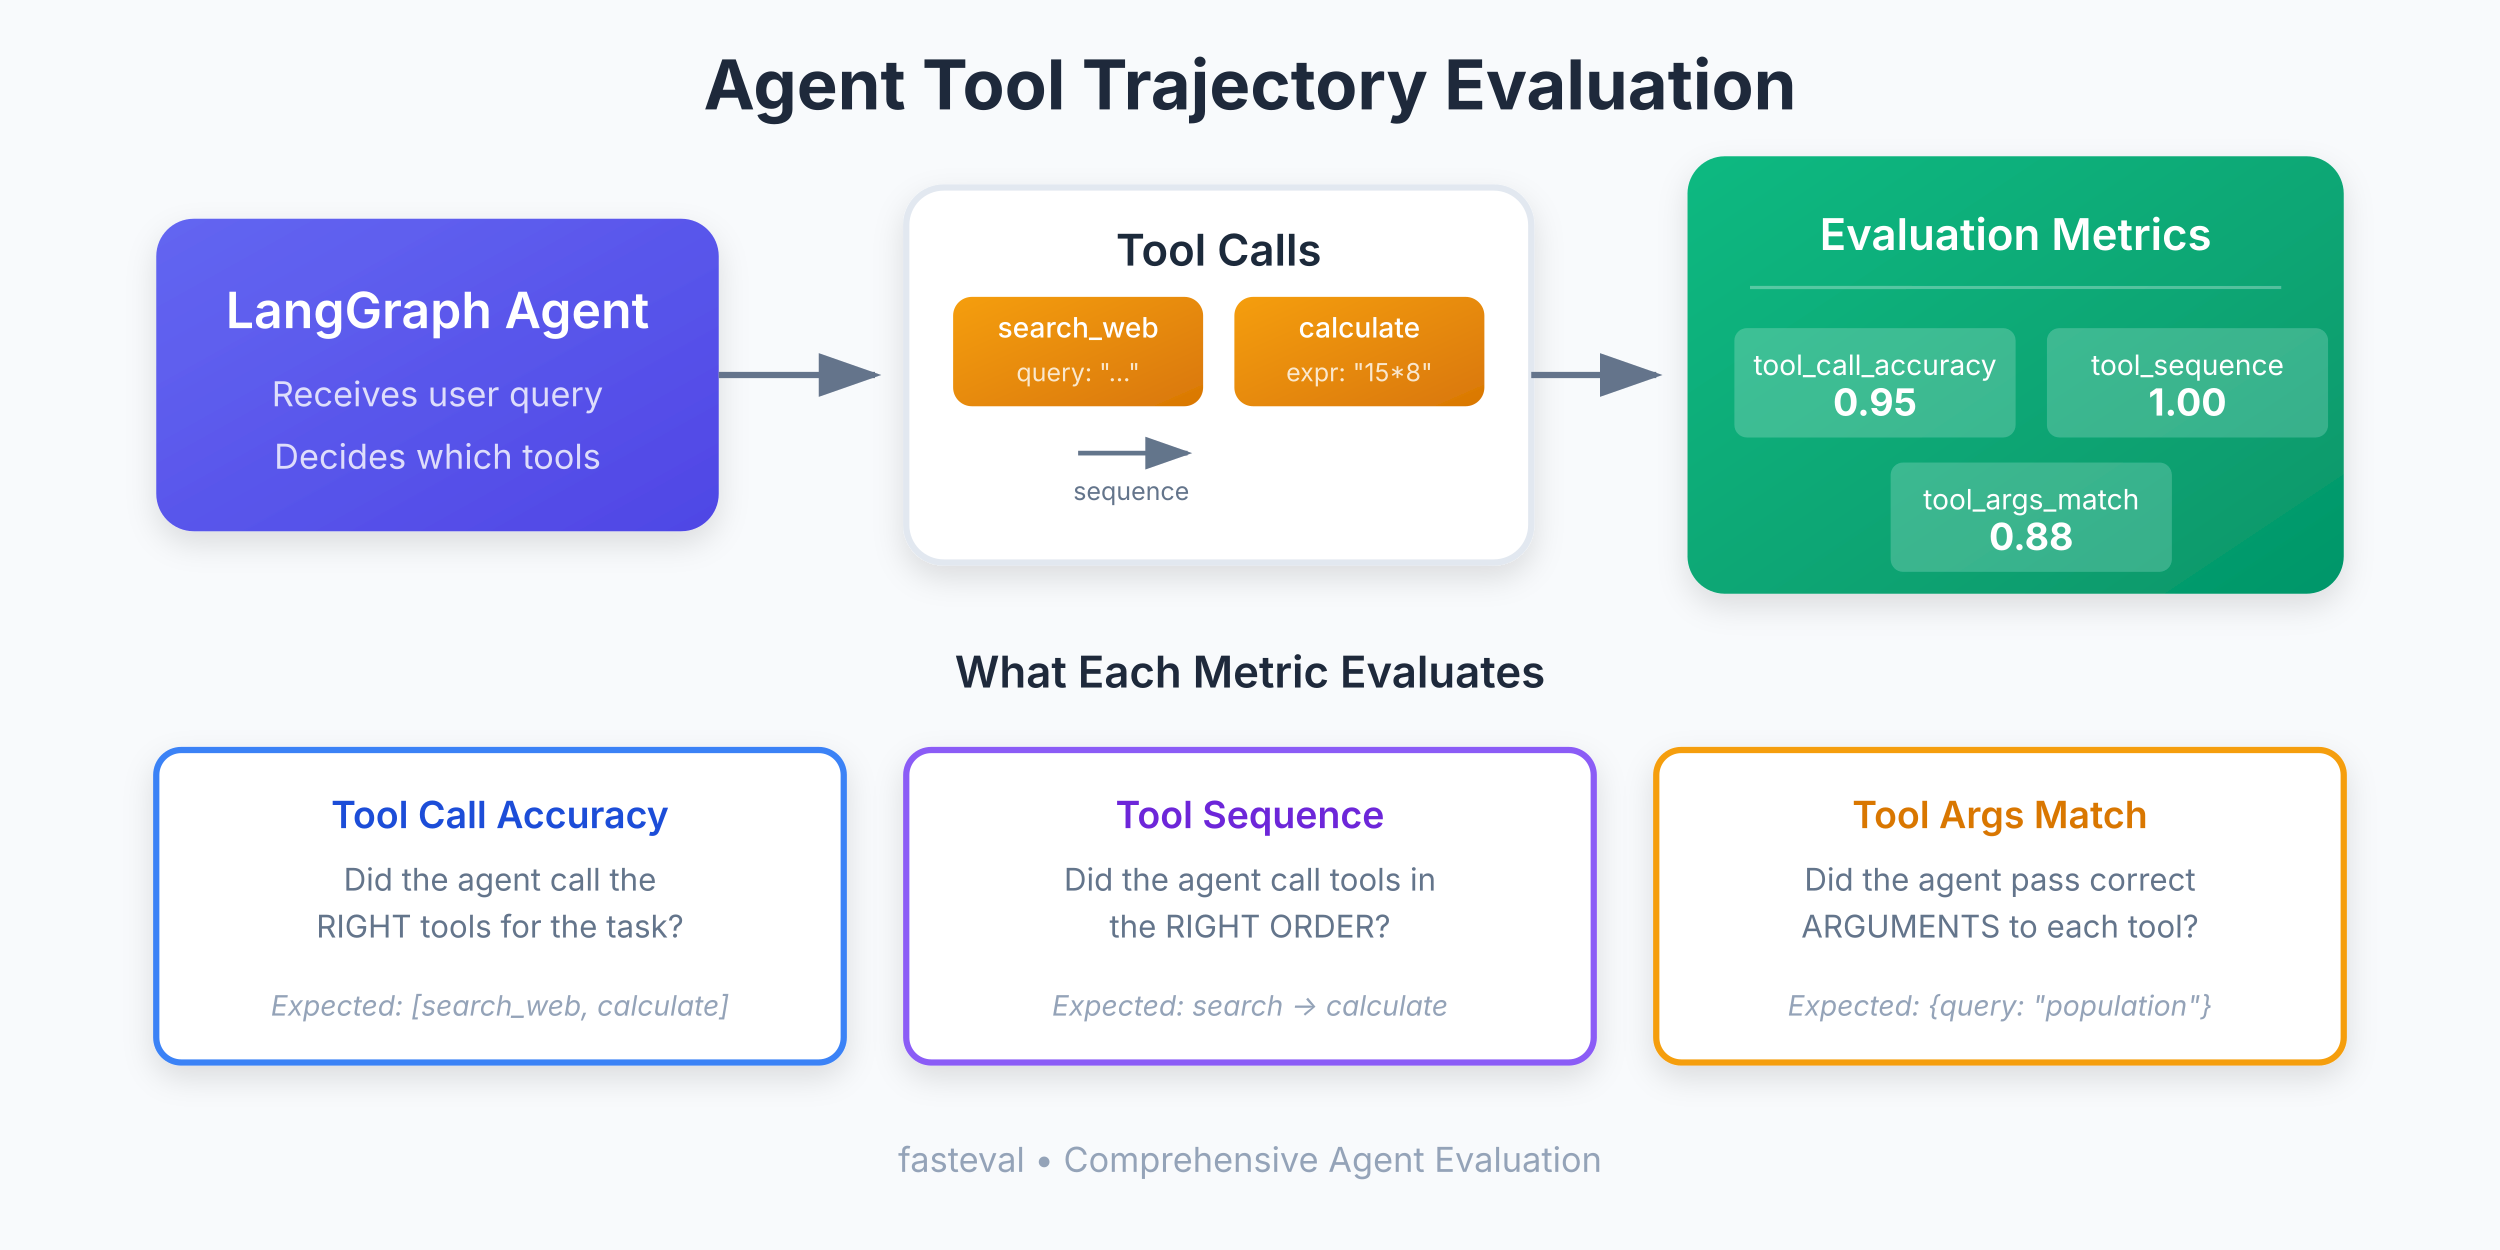
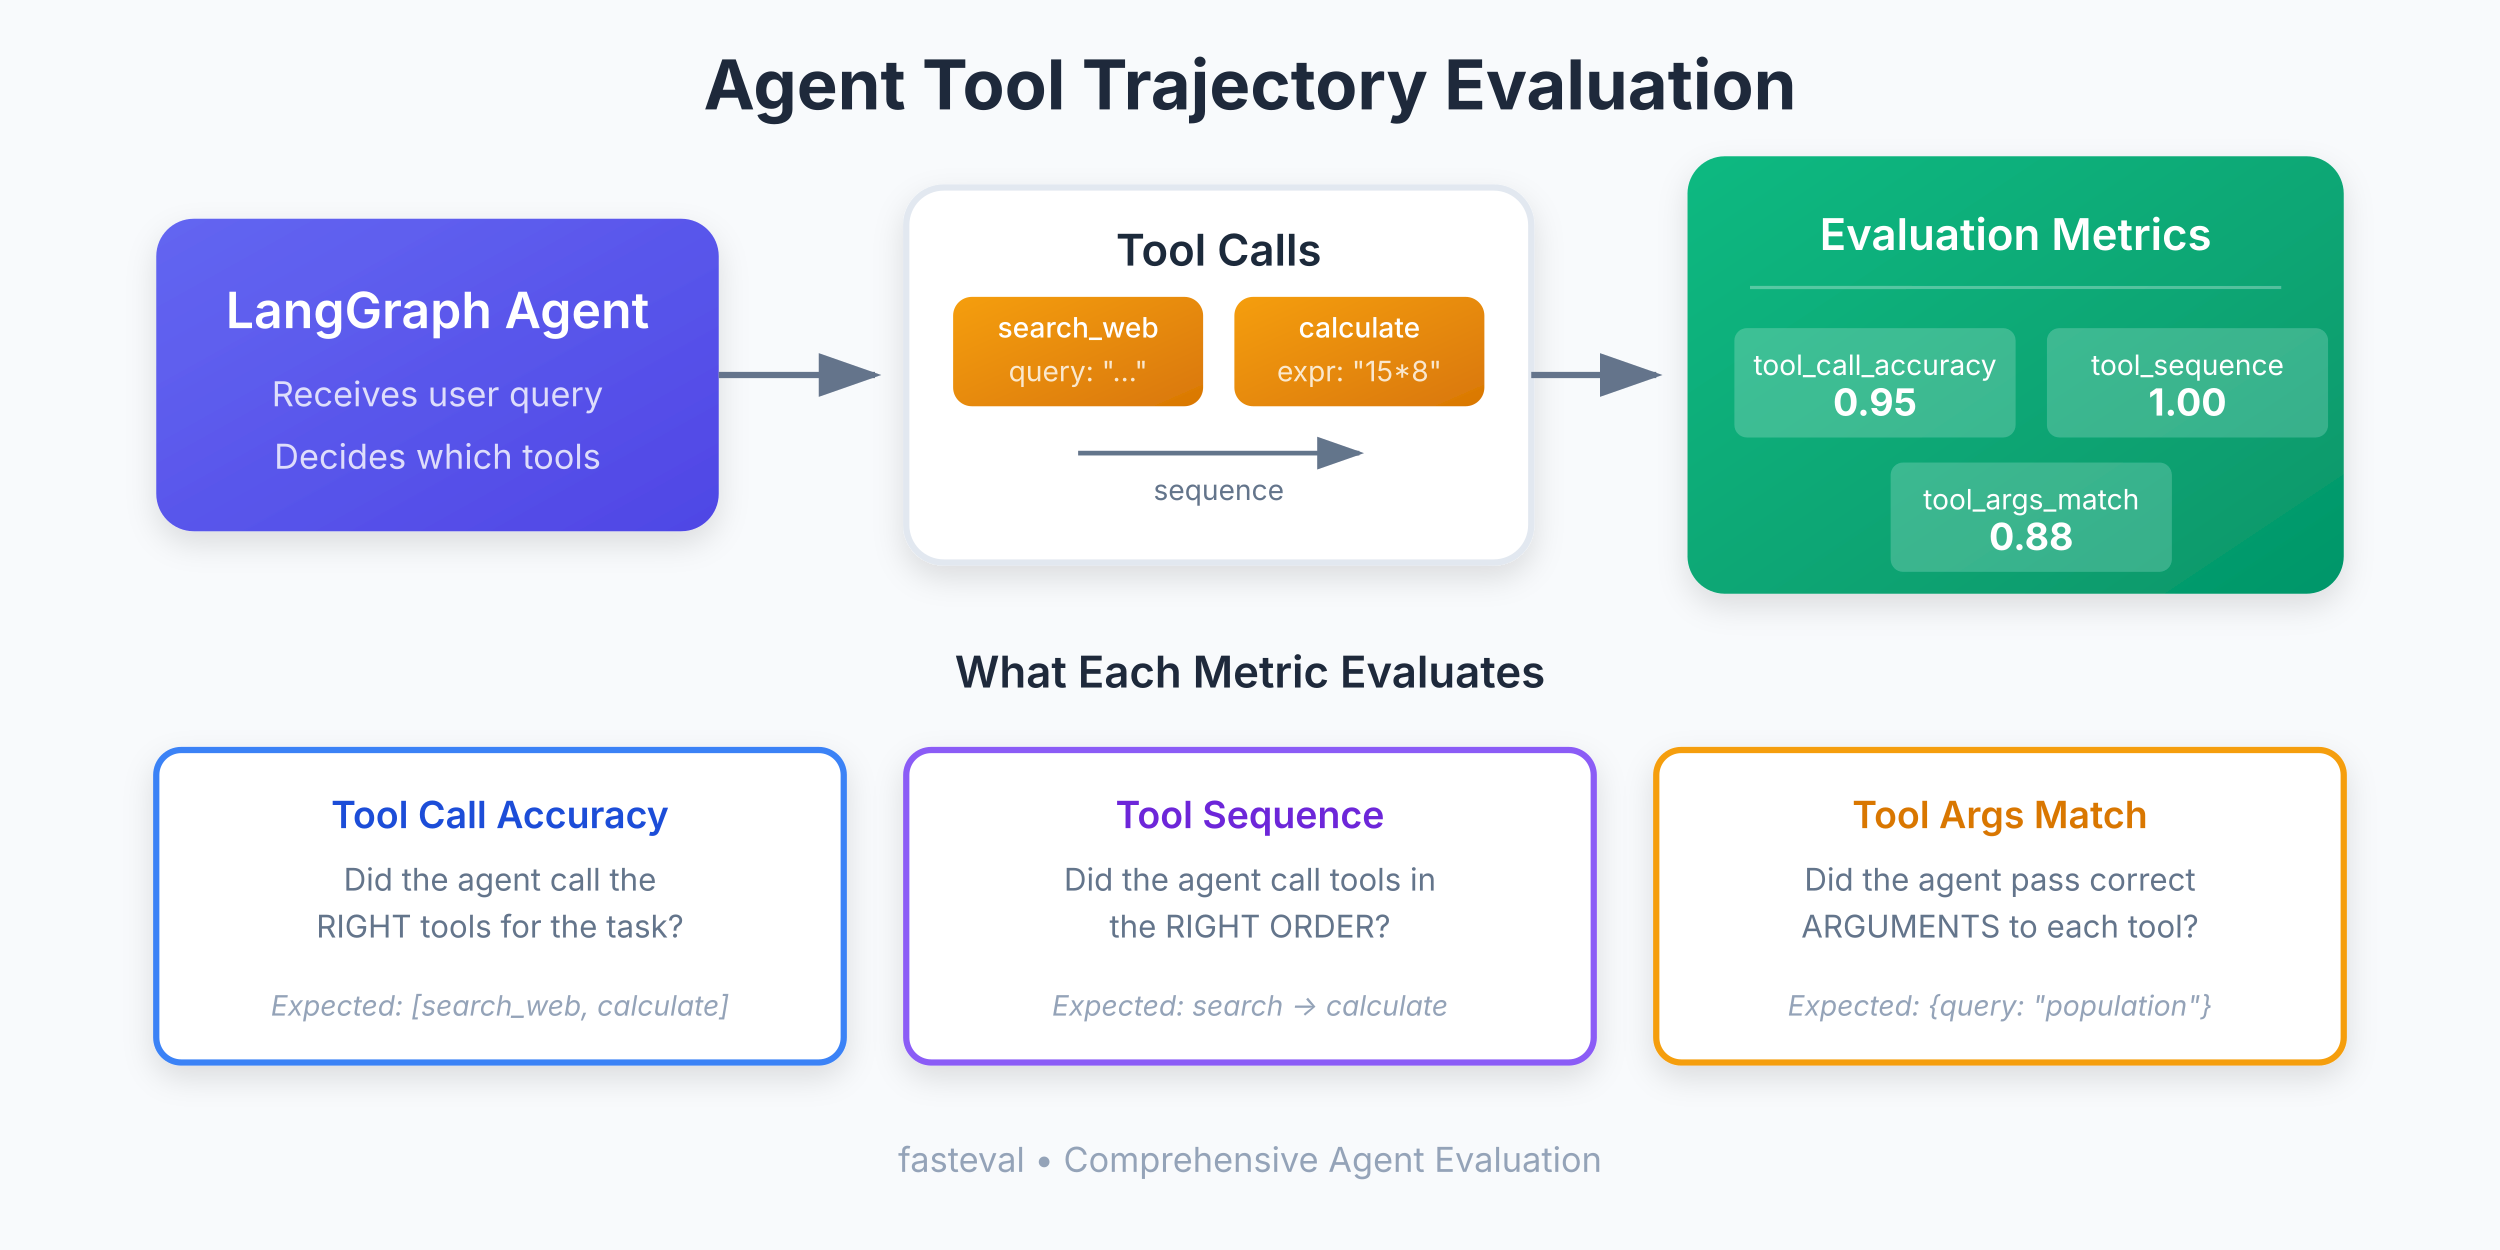
<svg xmlns="http://www.w3.org/2000/svg" viewBox="0 0 800 400" font-family="system-ui, -apple-system, sans-serif">
  <defs>
    <linearGradient id="agentGrad" x1="0%" y1="0%" x2="100%" y2="100%">
      <stop offset="0%" style="stop-color:#6366f1" />
      <stop offset="100%" style="stop-color:#4f46e5" />
    </linearGradient>
    <linearGradient id="toolGrad" x1="0%" y1="0%" x2="100%" y2="100%">
      <stop offset="0%" style="stop-color:#f59e0b" />
      <stop offset="100%" style="stop-color:#d97706" />
    </linearGradient>
    <linearGradient id="evalBoxGrad" x1="0%" y1="0%" x2="100%" y2="100%">
      <stop offset="0%" style="stop-color:#10b981" />
      <stop offset="100%" style="stop-color:#059669" />
    </linearGradient>
    <filter id="shadow5" x="-20%" y="-20%" width="140%" height="140%">
      <feDropShadow dx="0" dy="4" stdDeviation="5" flood-opacity="0.12" />
    </filter>
    <marker id="arrow5" markerWidth="10" markerHeight="7" refX="9" refY="3.5" orient="auto">
      <polygon points="0 0, 10 3.5, 0 7" fill="#64748b" />
    </marker>
  </defs>
  <rect width="800" height="400" fill="#f8fafc" />
  <text x="400" y="35" text-anchor="middle" font-size="22" font-weight="700" fill="#1e293b">Agent Tool Trajectory Evaluation</text>
  <g filter="url(#shadow5)">
    <rect x="50" y="70" width="180" height="100" rx="12" fill="url(#agentGrad)" />
    <text x="140" y="105" text-anchor="middle" font-size="16" font-weight="600" fill="white">LangGraph Agent</text>
    <text x="140" y="130" text-anchor="middle" font-size="11" fill="rgba(255,255,255,0.8)">Receives user query</text>
    <text x="140" y="150" text-anchor="middle" font-size="11" fill="rgba(255,255,255,0.8)">Decides which tools</text>
  </g>
  <line x1="230" y1="120" x2="280" y2="120" stroke="#64748b" stroke-width="2" marker-end="url(#arrow5)" />
  <g filter="url(#shadow5)">
    <rect x="290" y="60" width="200" height="120" rx="12" fill="white" stroke="#e2e8f0" stroke-width="2" />
    <text x="390" y="85" text-anchor="middle" font-size="14" font-weight="600" fill="#1e293b">Tool Calls</text>
    <g>
      <rect x="305" y="95" width="80" height="35" rx="6" fill="url(#toolGrad)" />
      <text x="345" y="108" text-anchor="middle" font-size="9" font-weight="500" fill="white">search_web</text>
-       <text x="345" y="122" text-anchor="middle" font-size="8" fill="rgba(255,255,255,0.8)">query: "..."</text>
+       <text x="345" y="122" text-anchor="middle" font-size="9" fill="rgba(255,255,255,0.8)">query: "..."</text>
    </g>
    <g>
      <rect x="395" y="95" width="80" height="35" rx="6" fill="url(#toolGrad)" />
      <text x="435" y="108" text-anchor="middle" font-size="9" font-weight="500" fill="white">calculate</text>
-       <text x="435" y="122" text-anchor="middle" font-size="8" fill="rgba(255,255,255,0.8)">expr: "15*8"</text>
+       <text x="435" y="122" text-anchor="middle" font-size="9" fill="rgba(255,255,255,0.8)">expr: "15*8"</text>
    </g>
-     <line x1="345" y1="145" x2="380" y2="145" stroke="#64748b" stroke-width="1.5" marker-end="url(#arrow5)" />
-     <text x="362" y="160" text-anchor="middle" font-size="8" fill="#64748b">sequence</text>
+     <line x1="345" y1="145" x2="435" y2="145" stroke="#64748b" stroke-width="1.5" marker-end="url(#arrow5)" />
+     <text x="390" y="160" text-anchor="middle" font-size="9" fill="#64748b">sequence</text>
  </g>
  <line x1="490" y1="120" x2="530" y2="120" stroke="#64748b" stroke-width="2" marker-end="url(#arrow5)" />
  <g filter="url(#shadow5)">
    <rect x="540" y="50" width="210" height="140" rx="12" fill="url(#evalBoxGrad)" />
    <text x="645" y="80" text-anchor="middle" font-size="14" font-weight="600" fill="white">Evaluation Metrics</text>
    <line x1="560" y1="92" x2="730" y2="92" stroke="rgba(255,255,255,0.3)" />
    <g>
      <rect x="555" y="105" width="90" height="35" rx="4" fill="rgba(255,255,255,0.2)" />
      <text x="600" y="120" text-anchor="middle" font-size="9" fill="white">tool_call_accuracy</text>
      <text x="600" y="133" text-anchor="middle" font-size="12" font-weight="700" fill="white">0.95</text>
    </g>
    <g>
      <rect x="655" y="105" width="90" height="35" rx="4" fill="rgba(255,255,255,0.2)" />
      <text x="700" y="120" text-anchor="middle" font-size="9" fill="white">tool_sequence</text>
      <text x="700" y="133" text-anchor="middle" font-size="12" font-weight="700" fill="white">1.00</text>
    </g>
    <g>
      <rect x="605" y="148" width="90" height="35" rx="4" fill="rgba(255,255,255,0.2)" />
      <text x="650" y="163" text-anchor="middle" font-size="9" fill="white">tool_args_match</text>
      <text x="650" y="176" text-anchor="middle" font-size="12" font-weight="700" fill="white">0.88</text>
    </g>
  </g>
  <text x="400" y="220" text-anchor="middle" font-size="14" font-weight="600" fill="#1e293b">What Each Metric Evaluates</text>
  <g filter="url(#shadow5)">
    <rect x="50" y="240" width="220" height="100" rx="8" fill="white" stroke="#3b82f6" stroke-width="2" />
    <text x="160" y="265" text-anchor="middle" font-size="12" font-weight="600" fill="#1d4ed8">Tool Call Accuracy</text>
    <text x="160" y="285" text-anchor="middle" font-size="10" fill="#64748b">Did the agent call the</text>
    <text x="160" y="300" text-anchor="middle" font-size="10" fill="#64748b">RIGHT tools for the task?</text>
    <text x="160" y="325" text-anchor="middle" font-size="9" font-style="italic" fill="#94a3b8">Expected: [search_web, calculate]</text>
  </g>
  <g filter="url(#shadow5)">
    <rect x="290" y="240" width="220" height="100" rx="8" fill="white" stroke="#8b5cf6" stroke-width="2" />
    <text x="400" y="265" text-anchor="middle" font-size="12" font-weight="600" fill="#6d28d9">Tool Sequence</text>
    <text x="400" y="285" text-anchor="middle" font-size="10" fill="#64748b">Did the agent call tools in</text>
    <text x="400" y="300" text-anchor="middle" font-size="10" fill="#64748b">the RIGHT ORDER?</text>
    <text x="400" y="325" text-anchor="middle" font-size="9" font-style="italic" fill="#94a3b8">Expected: search → calculate</text>
  </g>
  <g filter="url(#shadow5)">
    <rect x="530" y="240" width="220" height="100" rx="8" fill="white" stroke="#f59e0b" stroke-width="2" />
    <text x="640" y="265" text-anchor="middle" font-size="12" font-weight="600" fill="#d97706">Tool Args Match</text>
    <text x="640" y="285" text-anchor="middle" font-size="10" fill="#64748b">Did the agent pass correct</text>
    <text x="640" y="300" text-anchor="middle" font-size="10" fill="#64748b">ARGUMENTS to each tool?</text>
    <text x="640" y="325" text-anchor="middle" font-size="9" font-style="italic" fill="#94a3b8">Expected: {query: "population"}</text>
  </g>
  <text x="400" y="375" text-anchor="middle" font-size="11" fill="#94a3b8">fasteval • Comprehensive Agent Evaluation</text>
</svg>
